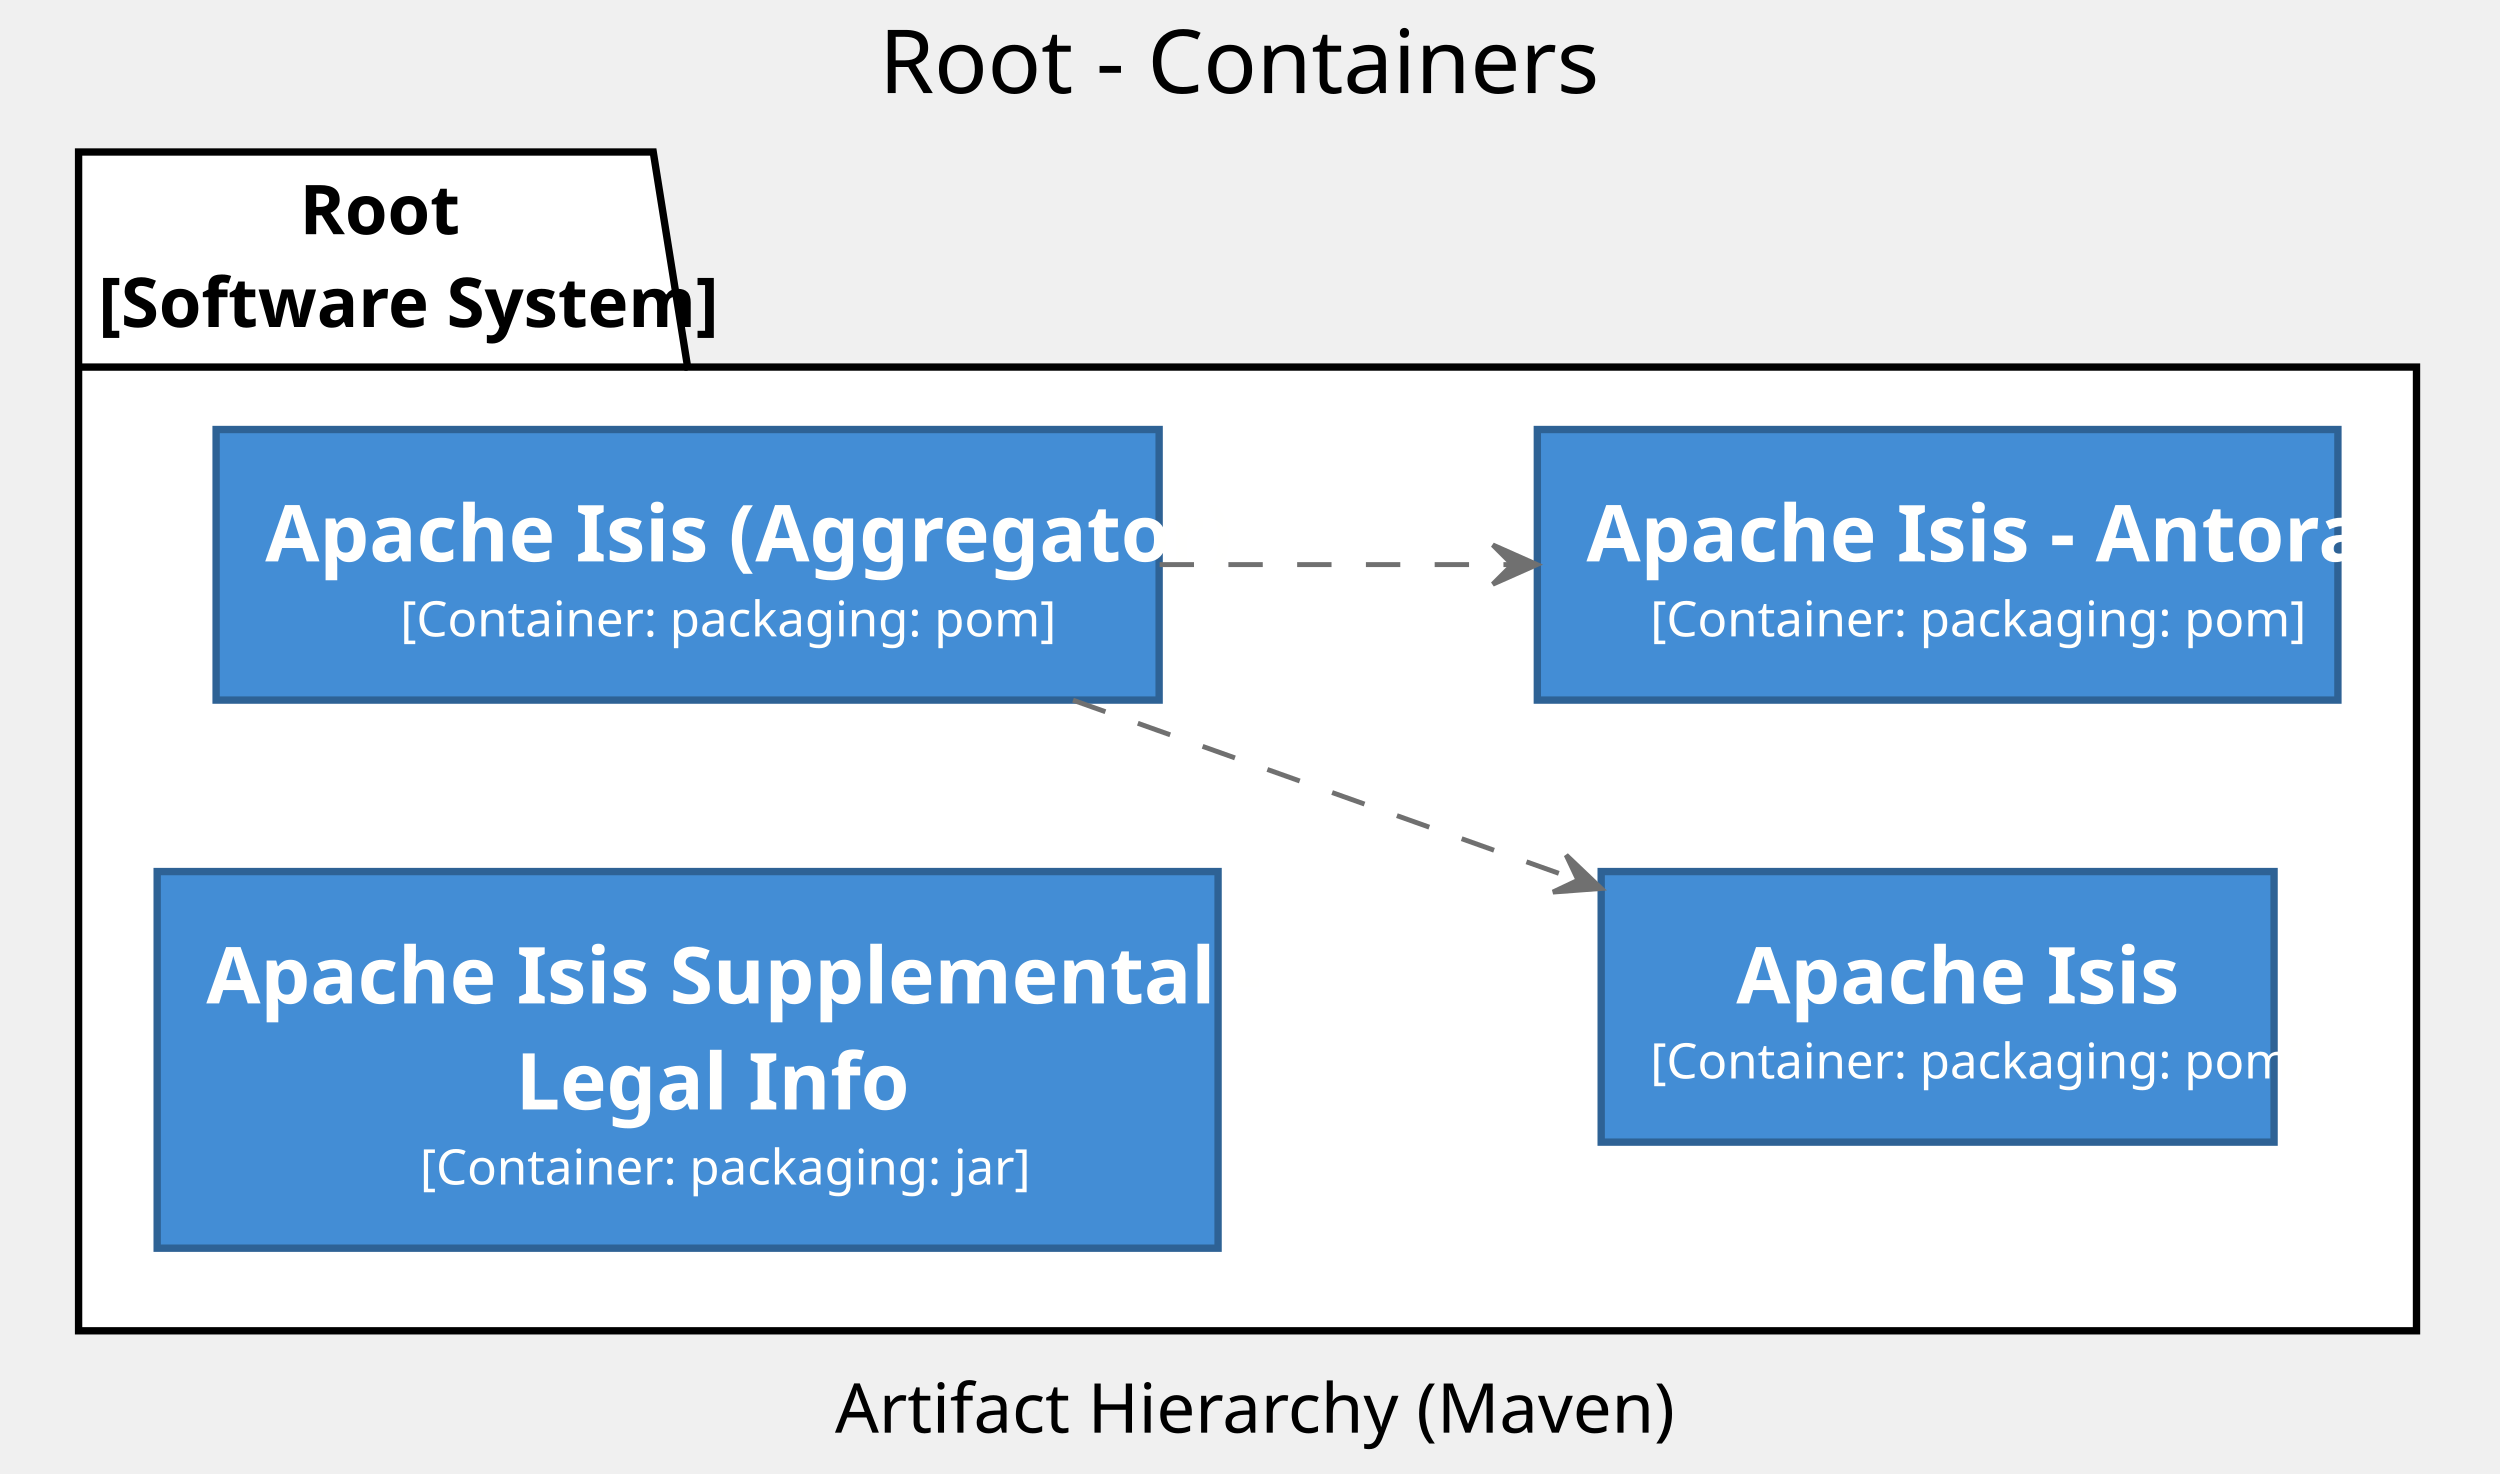
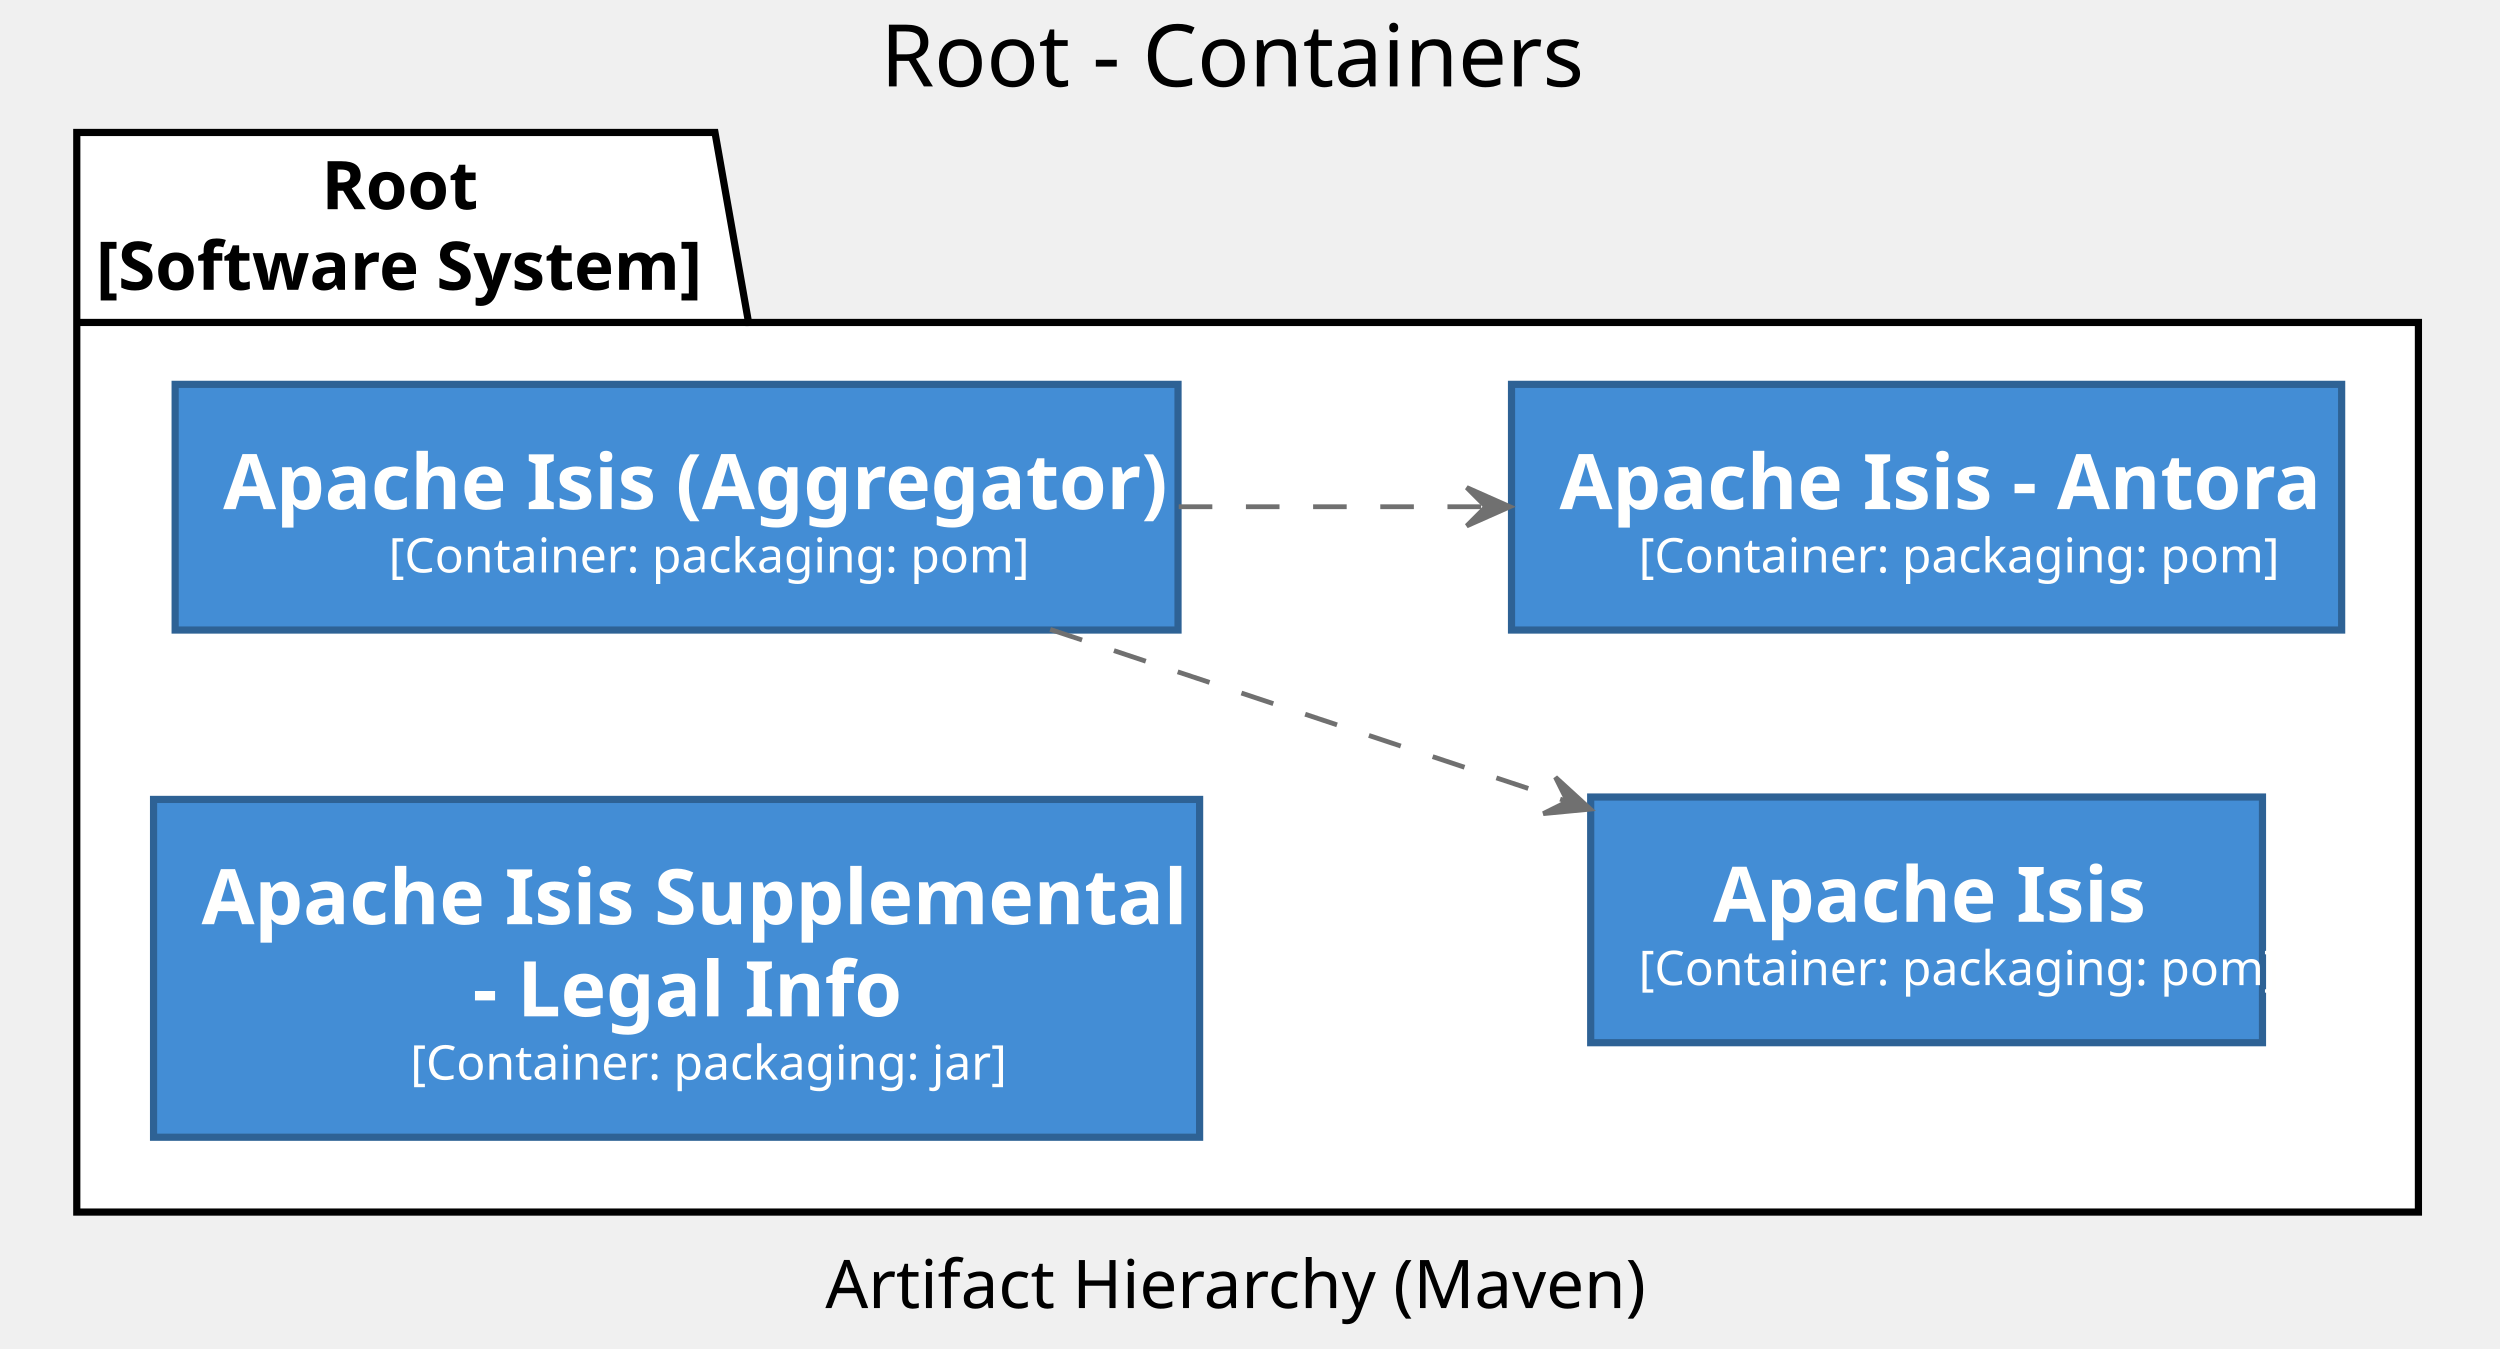
- <svg xmlns="http://www.w3.org/2000/svg" contentScriptType="application/ecmascript" contentStyleType="text/css" height="300px" preserveAspectRatio="none" style="width:509px;height:300px;" version="1.1" viewBox="0 0 509 300" width="509px" zoomAndPan="magnify">
+ <svg xmlns="http://www.w3.org/2000/svg" contentScriptType="application/ecmascript" contentStyleType="text/css" height="281px" preserveAspectRatio="none" style="width:521px;height:281px;" version="1.1" viewBox="0 0 521 281" width="521px" zoomAndPan="magnify">
  <defs />
  <g>
-     <text fill="#000000" font-family="sans-serif" font-size="18" lengthAdjust="spacing" textLength="138" x="179" y="18.949">Root - Containers</text>
-     <polygon fill="#FFFFFF" points="16,30.949,133,30.949,140,74.738,492,74.738,492,270.949,16,270.949,16,30.949" style="stroke:#000000;stroke-width:1.5;" />
-     <line style="stroke:#000000;stroke-width:1.5;" x1="16" x2="140" y1="74.738" y2="74.738" />
-     <text fill="#000000" font-family="sans-serif" font-size="14" font-weight="bold" lengthAdjust="spacing" textLength="29" x="61" y="47.688">Root</text>
-     <text fill="#000000" font-family="sans-serif" font-size="14" font-weight="bold" lengthAdjust="spacing" textLength="111" x="20" y="66.582">[Software System]</text>
-     <rect fill="#438DD5" height="55.09" style="stroke:#2E6295;stroke-width:1.5;" width="137" x="326" y="177.449" />
-     <text fill="#FFFFFE" font-family="sans-serif" font-size="16" font-weight="bold" lengthAdjust="spacing" textLength="82" x="353.5" y="204.293">Apache Isis</text>
-     <text fill="#FFFFFE" font-family="sans-serif" font-size="10" lengthAdjust="spacing" textLength="117" x="336" y="219.57">[Container: packaging: pom]</text>
-     <rect fill="#438DD5" height="55.09" style="stroke:#2E6295;stroke-width:1.5;" width="192" x="44" y="87.449" />
-     <text fill="#FFFFFE" font-family="sans-serif" font-size="16" font-weight="bold" lengthAdjust="spacing" textLength="172" x="54" y="114.293">Apache Isis (Aggregator)</text>
-     <text fill="#FFFFFE" font-family="sans-serif" font-size="10" lengthAdjust="spacing" textLength="117" x="81.5" y="129.57">[Container: packaging: pom]</text>
-     <rect fill="#438DD5" height="55.09" style="stroke:#2E6295;stroke-width:1.5;" width="163" x="313" y="87.449" />
-     <text fill="#FFFFFE" font-family="sans-serif" font-size="16" font-weight="bold" lengthAdjust="spacing" textLength="143" x="323" y="114.293">Apache Isis - Antora</text>
-     <text fill="#FFFFFE" font-family="sans-serif" font-size="10" lengthAdjust="spacing" textLength="117" x="336" y="129.57">[Container: packaging: pom]</text>
-     <rect fill="#438DD5" height="76.684" style="stroke:#2E6295;stroke-width:1.5;" width="216" x="32" y="177.449" />
-     <text fill="#FFFFFE" font-family="sans-serif" font-size="16" font-weight="bold" lengthAdjust="spacing" textLength="196" x="42" y="204.293">Apache Isis Supplemental -</text>
-     <text fill="#FFFFFE" font-family="sans-serif" font-size="16" font-weight="bold" lengthAdjust="spacing" textLength="70" x="105" y="225.887">Legal Info</text>
-     <text fill="#FFFFFE" font-family="sans-serif" font-size="10" lengthAdjust="spacing" textLength="109" x="85.5" y="241.164">[Container: packaging: jar]</text>
-     <path d="M218.47,142.559 C251.09,154.189 288.83,167.639 320.9,179.069 " fill="none" id="2-to-4" style="stroke:#707070;stroke-width:1.0;stroke-dasharray:7.0,7.0;" />
-     <polygon fill="#707070" points="326,180.889,318.872,174.093,321.292,179.206,316.179,181.625,326,180.889" style="stroke:#707070;stroke-width:1.0;" />
-     <text fill="#000000" font-family="sans-serif" font-size="10" lengthAdjust="spacing" textLength="0" x="282" y="162.477" />
-     <path d="M236.1,114.949 C259.62,114.949 284.69,114.949 307.74,114.949 " fill="none" id="2-to-3" style="stroke:#707070;stroke-width:1.0;stroke-dasharray:7.0,7.0;" />
-     <polygon fill="#707070" points="312.93,114.949,303.93,110.949,307.93,114.949,303.93,118.949,312.93,114.949" style="stroke:#707070;stroke-width:1.0;" />
-     <text fill="#000000" font-family="sans-serif" font-size="10" lengthAdjust="spacing" textLength="0" x="282" y="111.477" />
-     <text fill="#000000" font-family="sans-serif" font-size="14" lengthAdjust="spacing" textLength="156" x="170" y="291.688">Artifact Hierarchy (Maven)</text>
+     <text fill="#000000" font-family="sans-serif" font-size="18" lengthAdjust="spacing" textLength="141" x="183.5" y="18">Root - Containers</text>
+     <polygon fill="#FFFFFF" points="16,27.6,149,27.6,156,67.2,504,67.2,504,252.6,16,252.6,16,27.6" style="stroke:#000000;stroke-width:1.5;" />
+     <line style="stroke:#000000;stroke-width:1.5;" x1="16" x2="156" y1="67.2" y2="67.2" />
+     <text fill="#000000" font-family="sans-serif" font-size="14" font-weight="bold" lengthAdjust="spacing" textLength="33" x="67" y="43.6">Root</text>
+     <text fill="#000000" font-family="sans-serif" font-size="14" font-weight="bold" lengthAdjust="spacing" textLength="127" x="20" y="60.4">[Software System]</text>
+     <rect fill="#438DD5" height="51.2" style="stroke:#2E6295;stroke-width:1.5;" width="140" x="331.5" y="166.1" />
+     <text fill="#FFFFFE" font-family="sans-serif" font-size="16" font-weight="bold" lengthAdjust="spacing" textLength="89" x="357" y="192.1">Apache Isis</text>
+     <text fill="#FFFFFE" font-family="sans-serif" font-size="10" lengthAdjust="spacing" textLength="120" x="341.5" y="205.3">[Container: packaging: pom]</text>
+     <rect fill="#438DD5" height="51.2" style="stroke:#2E6295;stroke-width:1.5;" width="209" x="36.5" y="80.1" />
+     <text fill="#FFFFFE" font-family="sans-serif" font-size="16" font-weight="bold" lengthAdjust="spacing" textLength="189" x="46.5" y="106.1">Apache Isis (Aggregator)</text>
+     <text fill="#FFFFFE" font-family="sans-serif" font-size="10" lengthAdjust="spacing" textLength="120" x="81" y="119.3">[Container: packaging: pom]</text>
+     <rect fill="#438DD5" height="51.2" style="stroke:#2E6295;stroke-width:1.5;" width="173" x="315" y="80.1" />
+     <text fill="#FFFFFE" font-family="sans-serif" font-size="16" font-weight="bold" lengthAdjust="spacing" textLength="153" x="325" y="106.1">Apache Isis - Antora</text>
+     <text fill="#FFFFFE" font-family="sans-serif" font-size="10" lengthAdjust="spacing" textLength="120" x="341.5" y="119.3">[Container: packaging: pom]</text>
+     <rect fill="#438DD5" height="70.4" style="stroke:#2E6295;stroke-width:1.5;" width="218" x="32" y="166.6" />
+     <text fill="#FFFFFE" font-family="sans-serif" font-size="16" font-weight="bold" lengthAdjust="spacing" textLength="198" x="42" y="192.6">Apache Isis Supplemental</text>
+     <text fill="#FFFFFE" font-family="sans-serif" font-size="16" font-weight="bold" lengthAdjust="spacing" textLength="85" x="98.5" y="211.8">- Legal Info</text>
+     <text fill="#FFFFFE" font-family="sans-serif" font-size="10" lengthAdjust="spacing" textLength="111" x="85.5" y="225">[Container: packaging: jar]</text>
+     <path d="M218.86,131.17 C252.9,142.5 292.78,155.76 326.49,166.98 " fill="none" id="2-to-4" style="stroke:#707070;stroke-width:1.0;stroke-dasharray:7.0,7.0;" />
+     <polygon fill="#707070" points="331.42,168.62,324.153,161.972,326.678,167.034,321.616,169.56,331.42,168.62" style="stroke:#707070;stroke-width:1.0;" />
+     <text fill="#000000" font-family="sans-serif" font-size="10" lengthAdjust="spacing" textLength="0" x="284" y="149.6" />
+     <path d="M245.65,105.6 C266.76,105.6 288.81,105.6 309.44,105.6 " fill="none" id="2-to-3" style="stroke:#707070;stroke-width:1.0;stroke-dasharray:7.0,7.0;" />
+     <polygon fill="#707070" points="314.66,105.6,305.66,101.6,309.66,105.6,305.66,109.6,314.66,105.6" style="stroke:#707070;stroke-width:1.0;" />
+     <text fill="#000000" font-family="sans-serif" font-size="10" lengthAdjust="spacing" textLength="0" x="284" y="103.6" />
+     <text fill="#000000" font-family="sans-serif" font-size="14" lengthAdjust="spacing" textLength="164" x="172" y="272.6">Artifact Hierarchy (Maven)</text>
  </g>
</svg>
